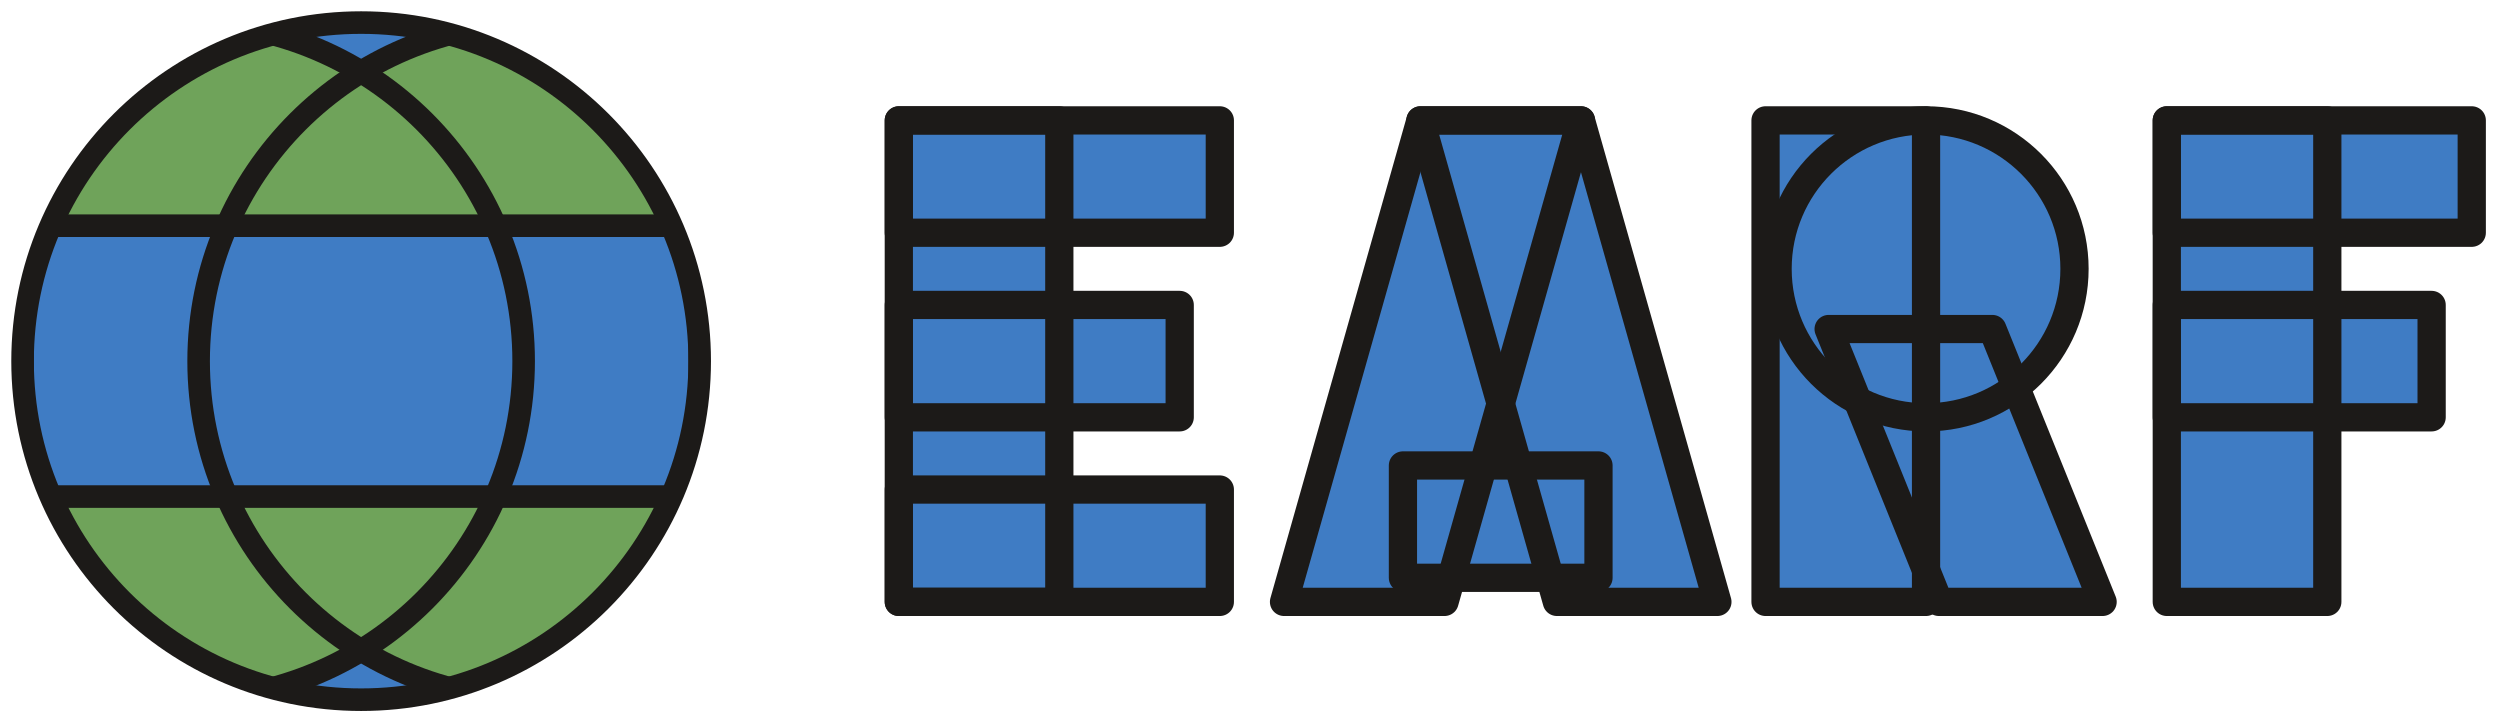
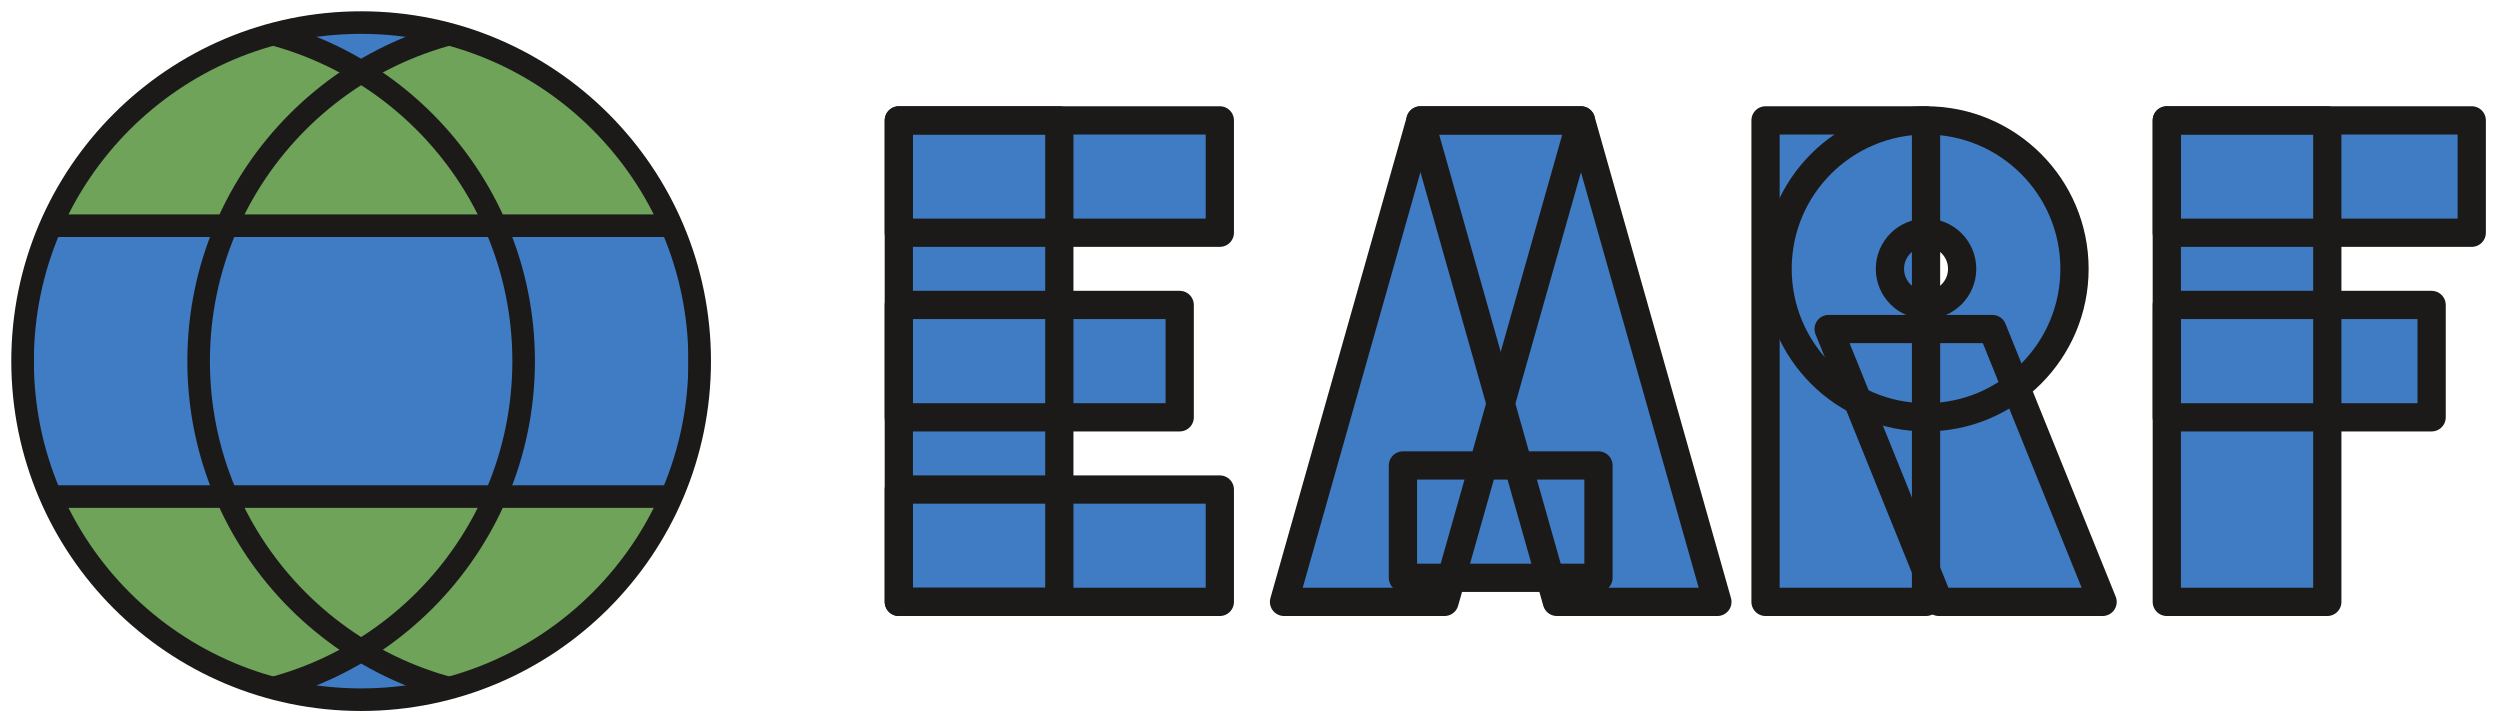
<svg xmlns="http://www.w3.org/2000/svg" viewBox="0 0 1557.6 450" role="img" aria-label="EARF">
  <g transform="translate(225 225) scale(0.6392)">
    <defs>
      <clipPath id="lockup-cut">
        <circle r="330" />
      </clipPath>
    </defs>
    <circle cx="0" cy="0" r="330" fill="#3F7CC4" />
    <g clip-path="url(#lockup-cut)">
      <circle cx="-171.6" cy="0" r="330" fill="#6FA35A" />
      <circle cx="171.6" cy="0" r="330" fill="#6FA35A" />
    </g>
    <g clip-path="url(#lockup-cut)">
      <rect x="-330" y="-132" width="660" height="264" fill="#3F7CC4" />
    </g>
    <circle cx="0" cy="0" r="330" fill="none" stroke="#1C1A18" stroke-width="22" stroke-linejoin="round" />
    <g clip-path="url(#lockup-cut)">
      <circle cx="-171.6" cy="0" r="330" fill="none" stroke="#1C1A18" stroke-width="22" stroke-linejoin="round" />
      <circle cx="171.6" cy="0" r="330" fill="none" stroke="#1C1A18" stroke-width="22" stroke-linejoin="round" />
    </g>
    <g clip-path="url(#lockup-cut)">
      <rect x="-330" y="-132" width="660" height="264" fill="none" stroke="#1C1A18" stroke-width="22" stroke-linejoin="round" />
    </g>
  </g>
  <g transform="translate(560 75)">
    <rect x="0" y="0" width="100" height="300" fill="#3F7CC4" />
    <rect x="0" y="0" width="200" height="70" fill="#3F7CC4" />
    <rect x="0" y="115" width="175" height="70" fill="#3F7CC4" />
    <rect x="0" y="230" width="200" height="70" fill="#3F7CC4" />
    <polygon points="240,300 340,300 425,0 325,0" fill="#3F7CC4" />
    <polygon points="410,300 510,300 425,0 325,0" fill="#3F7CC4" />
    <rect x="314.083" y="215" width="121.833" height="70" fill="#3F7CC4" />
    <rect x="540" y="0" width="100" height="300" fill="#3F7CC4" />
-     <circle cx="640" cy="92.5" r="92.5" fill="#3F7CC4" />
+     <path d="M547.5 92.5A92.5 92.5 0 1 0 732.5 92.5A92.5 92.5 0 1 0 547.5 92.5ZM617.5 92.5A22.5 22.5 0 1 0 662.5 92.5A22.5 22.5 0 1 0 617.5 92.5Z" fill-rule="evenodd" fill="#3F7CC4" />
    <polygon points="648,300 750,300 681.316,130 579.316,130" fill="#3F7CC4" />
    <rect x="790" y="0" width="100" height="300" fill="#3F7CC4" />
    <rect x="790" y="0" width="190" height="70" fill="#3F7CC4" />
    <rect x="790" y="115" width="165" height="70" fill="#3F7CC4" />
    <rect x="0" y="0" width="100" height="300" fill="none" stroke="#1C1A18" stroke-width="17.6" stroke-linejoin="round" />
    <rect x="0" y="0" width="200" height="70" fill="none" stroke="#1C1A18" stroke-width="17.6" stroke-linejoin="round" />
    <rect x="0" y="115" width="175" height="70" fill="none" stroke="#1C1A18" stroke-width="17.6" stroke-linejoin="round" />
    <rect x="0" y="230" width="200" height="70" fill="none" stroke="#1C1A18" stroke-width="17.6" stroke-linejoin="round" />
    <polygon points="240,300 340,300 425,0 325,0" fill="none" stroke="#1C1A18" stroke-width="17.6" stroke-linejoin="round" />
    <polygon points="410,300 510,300 425,0 325,0" fill="none" stroke="#1C1A18" stroke-width="17.6" stroke-linejoin="round" />
    <rect x="314.083" y="215" width="121.833" height="70" fill="none" stroke="#1C1A18" stroke-width="17.6" stroke-linejoin="round" />
    <rect x="540" y="0" width="100" height="300" fill="none" stroke="#1C1A18" stroke-width="17.6" stroke-linejoin="round" />
-     <circle cx="640" cy="92.5" r="92.5" fill="none" stroke="#1C1A18" stroke-width="17.6" stroke-linejoin="round" />
+     <path d="M547.5 92.5A92.5 92.5 0 1 0 732.5 92.5A92.5 92.5 0 1 0 547.5 92.5ZM617.5 92.5A22.5 22.5 0 1 0 662.5 92.5A22.5 22.5 0 1 0 617.5 92.5Z" fill-rule="evenodd" fill="none" stroke="#1C1A18" stroke-width="17.6" stroke-linejoin="round" />
    <polygon points="648,300 750,300 681.316,130 579.316,130" fill="none" stroke="#1C1A18" stroke-width="17.6" stroke-linejoin="round" />
    <rect x="790" y="0" width="100" height="300" fill="none" stroke="#1C1A18" stroke-width="17.6" stroke-linejoin="round" />
    <rect x="790" y="0" width="190" height="70" fill="none" stroke="#1C1A18" stroke-width="17.6" stroke-linejoin="round" />
    <rect x="790" y="115" width="165" height="70" fill="none" stroke="#1C1A18" stroke-width="17.6" stroke-linejoin="round" />
  </g>
</svg>
